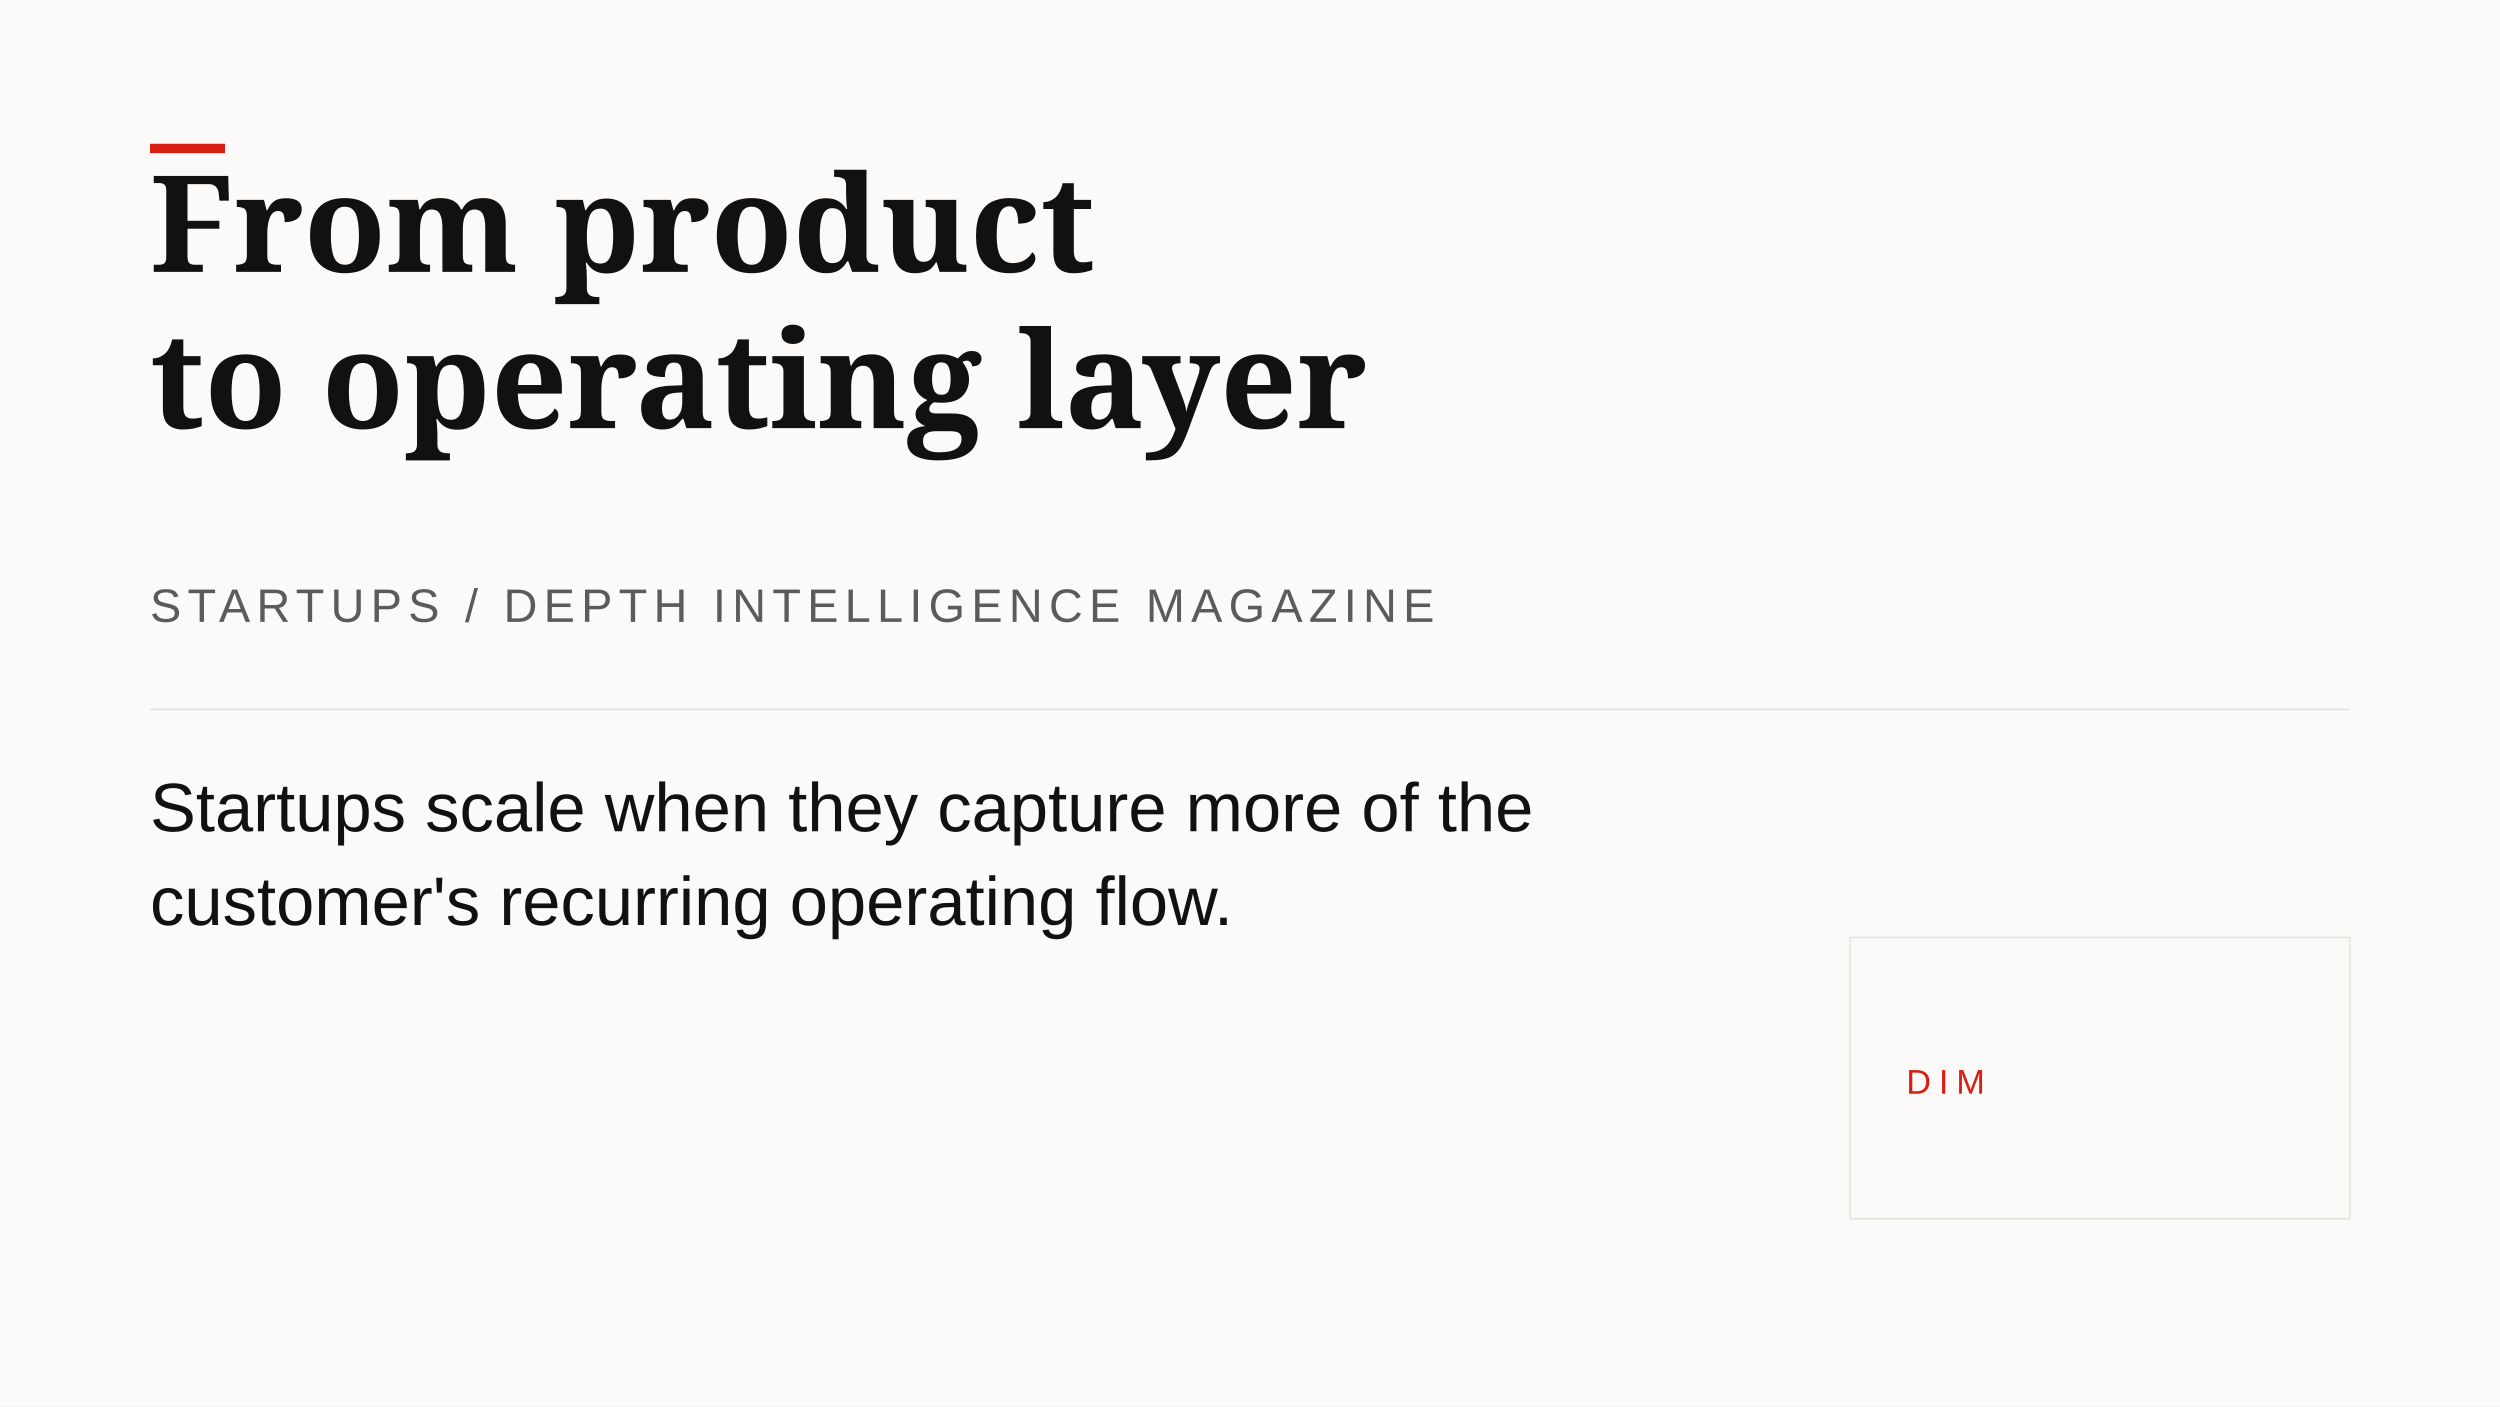
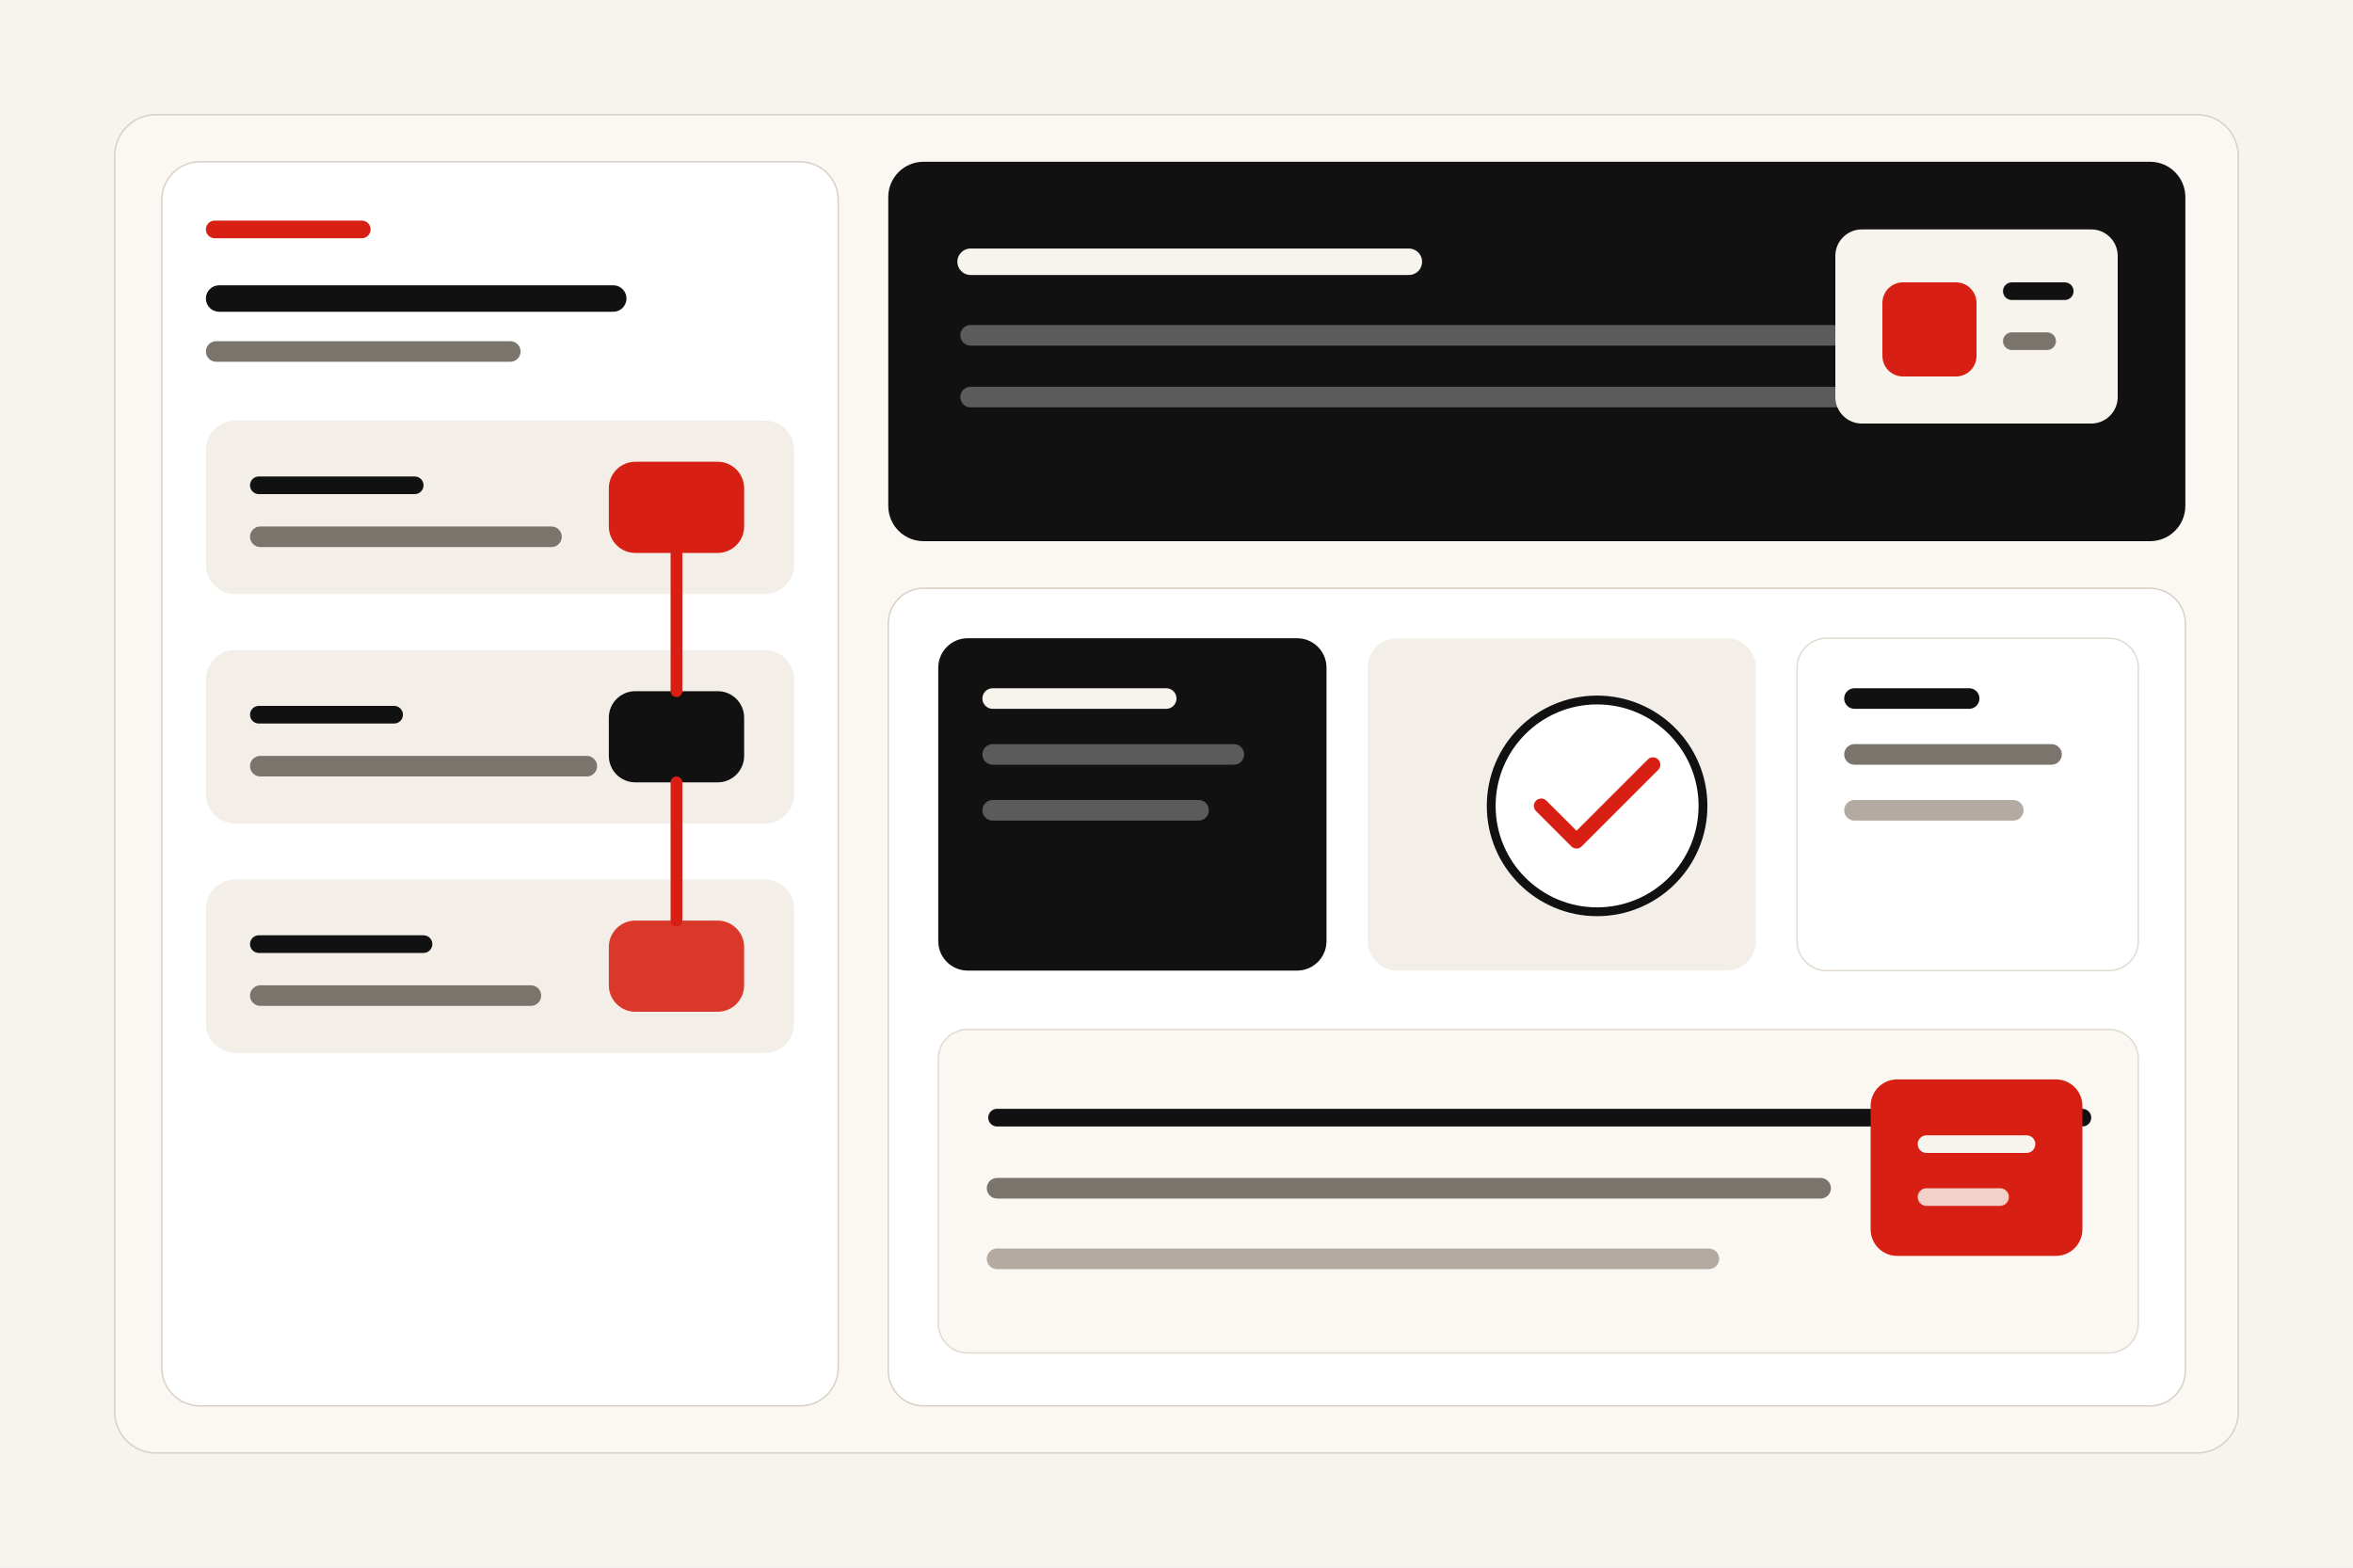
- <svg xmlns="http://www.w3.org/2000/svg" width="1600" height="900" viewBox="0 0 1600 900" fill="none">
-   <rect width="1600" height="900" fill="#FBFAF8" />
-   <rect x="96" y="92" width="48" height="6" fill="#D72013" />
-   <text x="96" y="174" fill="#111111" font-family="Georgia, serif" font-size="86" font-weight="700">
-     From product
-   </text>
-   <text x="96" y="274" fill="#111111" font-family="Georgia, serif" font-size="86" font-weight="700">
-     to operating layer
-   </text>
-   <text x="96" y="398" fill="#5B5B5B" font-family="Arial, sans-serif" font-size="30" letter-spacing="4">
-     STARTUPS / DEPTH INTELLIGENCE MAGAZINE
-   </text>
-   <line x1="96" y1="454" x2="1504" y2="454" stroke="#E7E3DC" />
-   <text x="96" y="532" fill="#111111" font-family="Arial, sans-serif" font-size="44">
-     Startups scale when they capture more of the
-   </text>
-   <text x="96" y="592" fill="#111111" font-family="Arial, sans-serif" font-size="44">
-     customer's recurring operating flow.
-   </text>
-   <rect x="1184" y="600" width="320" height="180" stroke="#E7E3DC" />
-   <text x="1220" y="700" fill="#D72013" font-family="Arial, sans-serif" font-size="22" letter-spacing="5">
-     DIM
-   </text>
+ <svg xmlns="http://www.w3.org/2000/svg" width="1600" height="1066" viewBox="0 0 1600 1066" fill="none">
+   <rect width="1600" height="1066" fill="#F7F3ED" />
+   <rect x="78" y="78" width="1444" height="910" rx="28" fill="#FBF8F3" stroke="#D9D1C7" />
+   <rect x="110" y="110" width="460" height="846" rx="26" fill="#FFFFFF" stroke="#D9D1C7" />
+   <rect x="604" y="110" width="882" height="258" rx="24" fill="#111111" />
+   <rect x="604" y="400" width="882" height="556" rx="24" fill="#FFFFFF" stroke="#D9D1C7" />
+   <rect x="140" y="150" width="112" height="12" rx="6" fill="#D72013" />
+   <rect x="140" y="194" width="286" height="18" rx="9" fill="#111111" />
+   <rect x="140" y="232" width="214" height="14" rx="7" fill="#7A746D" />
+   <rect x="140" y="286" width="400" height="118" rx="20" fill="#F3EFE8" />
+   <rect x="170" y="324" width="118" height="12" rx="6" fill="#111111" />
+   <rect x="170" y="358" width="212" height="14" rx="7" fill="#7A746D" />
+   <rect x="414" y="314" width="92" height="62" rx="18" fill="#D72013" />
+   <rect x="140" y="442" width="400" height="118" rx="20" fill="#F3EFE8" />
+   <rect x="170" y="480" width="104" height="12" rx="6" fill="#111111" />
+   <rect x="170" y="514" width="236" height="14" rx="7" fill="#7A746D" />
+   <rect x="414" y="470" width="92" height="62" rx="18" fill="#111111" />
+   <rect x="140" y="598" width="400" height="118" rx="20" fill="#F3EFE8" />
+   <rect x="170" y="636" width="124" height="12" rx="6" fill="#111111" />
+   <rect x="170" y="670" width="198" height="14" rx="7" fill="#7A746D" />
+   <rect x="414" y="626" width="92" height="62" rx="18" fill="#D72013" fill-opacity="0.88" />
+   <path d="M460 376V470" stroke="#D72013" stroke-width="8" stroke-linecap="round" />
+   <path d="M460 532V626" stroke="#D72013" stroke-width="8" stroke-linecap="round" />
+   <path d="M660 178H958" stroke="#F7F3ED" stroke-width="18" stroke-linecap="round" />
+   <path d="M660 228H1340" stroke="#5B5B5B" stroke-width="14" stroke-linecap="round" />
+   <path d="M660 270H1264" stroke="#5B5B5B" stroke-width="14" stroke-linecap="round" />
+   <rect x="1248" y="156" width="192" height="132" rx="18" fill="#F7F3ED" />
+   <rect x="1280" y="192" width="64" height="64" rx="14" fill="#D72013" />
+   <rect x="1362" y="192" width="48" height="12" rx="6" fill="#111111" />
+   <rect x="1362" y="226" width="36" height="12" rx="6" fill="#7A746D" />
+   <rect x="638" y="434" width="264" height="226" rx="20" fill="#111111" />
+   <rect x="930" y="434" width="264" height="226" rx="20" fill="#F3EFE8" />
+   <rect x="1222" y="434" width="232" height="226" rx="20" fill="#FFFFFF" stroke="#E2DBD1" />
+   <rect x="668" y="468" width="132" height="14" rx="7" fill="#F7F3ED" />
+   <rect x="668" y="506" width="178" height="14" rx="7" fill="#5B5B5B" />
+   <rect x="668" y="544" width="154" height="14" rx="7" fill="#5B5B5B" />
+   <circle cx="1086" cy="548" r="72" fill="#FFFFFF" stroke="#111111" stroke-width="6" />
+   <path d="M1048 548L1072 572L1124 520" stroke="#D72013" stroke-width="10" stroke-linecap="round" stroke-linejoin="round" />
+   <rect x="1254" y="468" width="92" height="14" rx="7" fill="#111111" />
+   <rect x="1254" y="506" width="148" height="14" rx="7" fill="#7A746D" />
+   <rect x="1254" y="544" width="122" height="14" rx="7" fill="#B3ABA1" />
+   <rect x="638" y="700" width="816" height="220" rx="20" fill="#FBF8F3" stroke="#E2DBD1" />
+   <path d="M678 760H1416" stroke="#111111" stroke-width="12" stroke-linecap="round" />
+   <path d="M678 808H1238" stroke="#7A746D" stroke-width="14" stroke-linecap="round" />
+   <path d="M678 856H1162" stroke="#B3ABA1" stroke-width="14" stroke-linecap="round" />
+   <rect x="1272" y="734" width="144" height="120" rx="18" fill="#D72013" />
+   <rect x="1304" y="772" width="80" height="12" rx="6" fill="#F7F3ED" />
+   <rect x="1304" y="808" width="62" height="12" rx="6" fill="#F7F3ED" fill-opacity="0.84" />
</svg>
